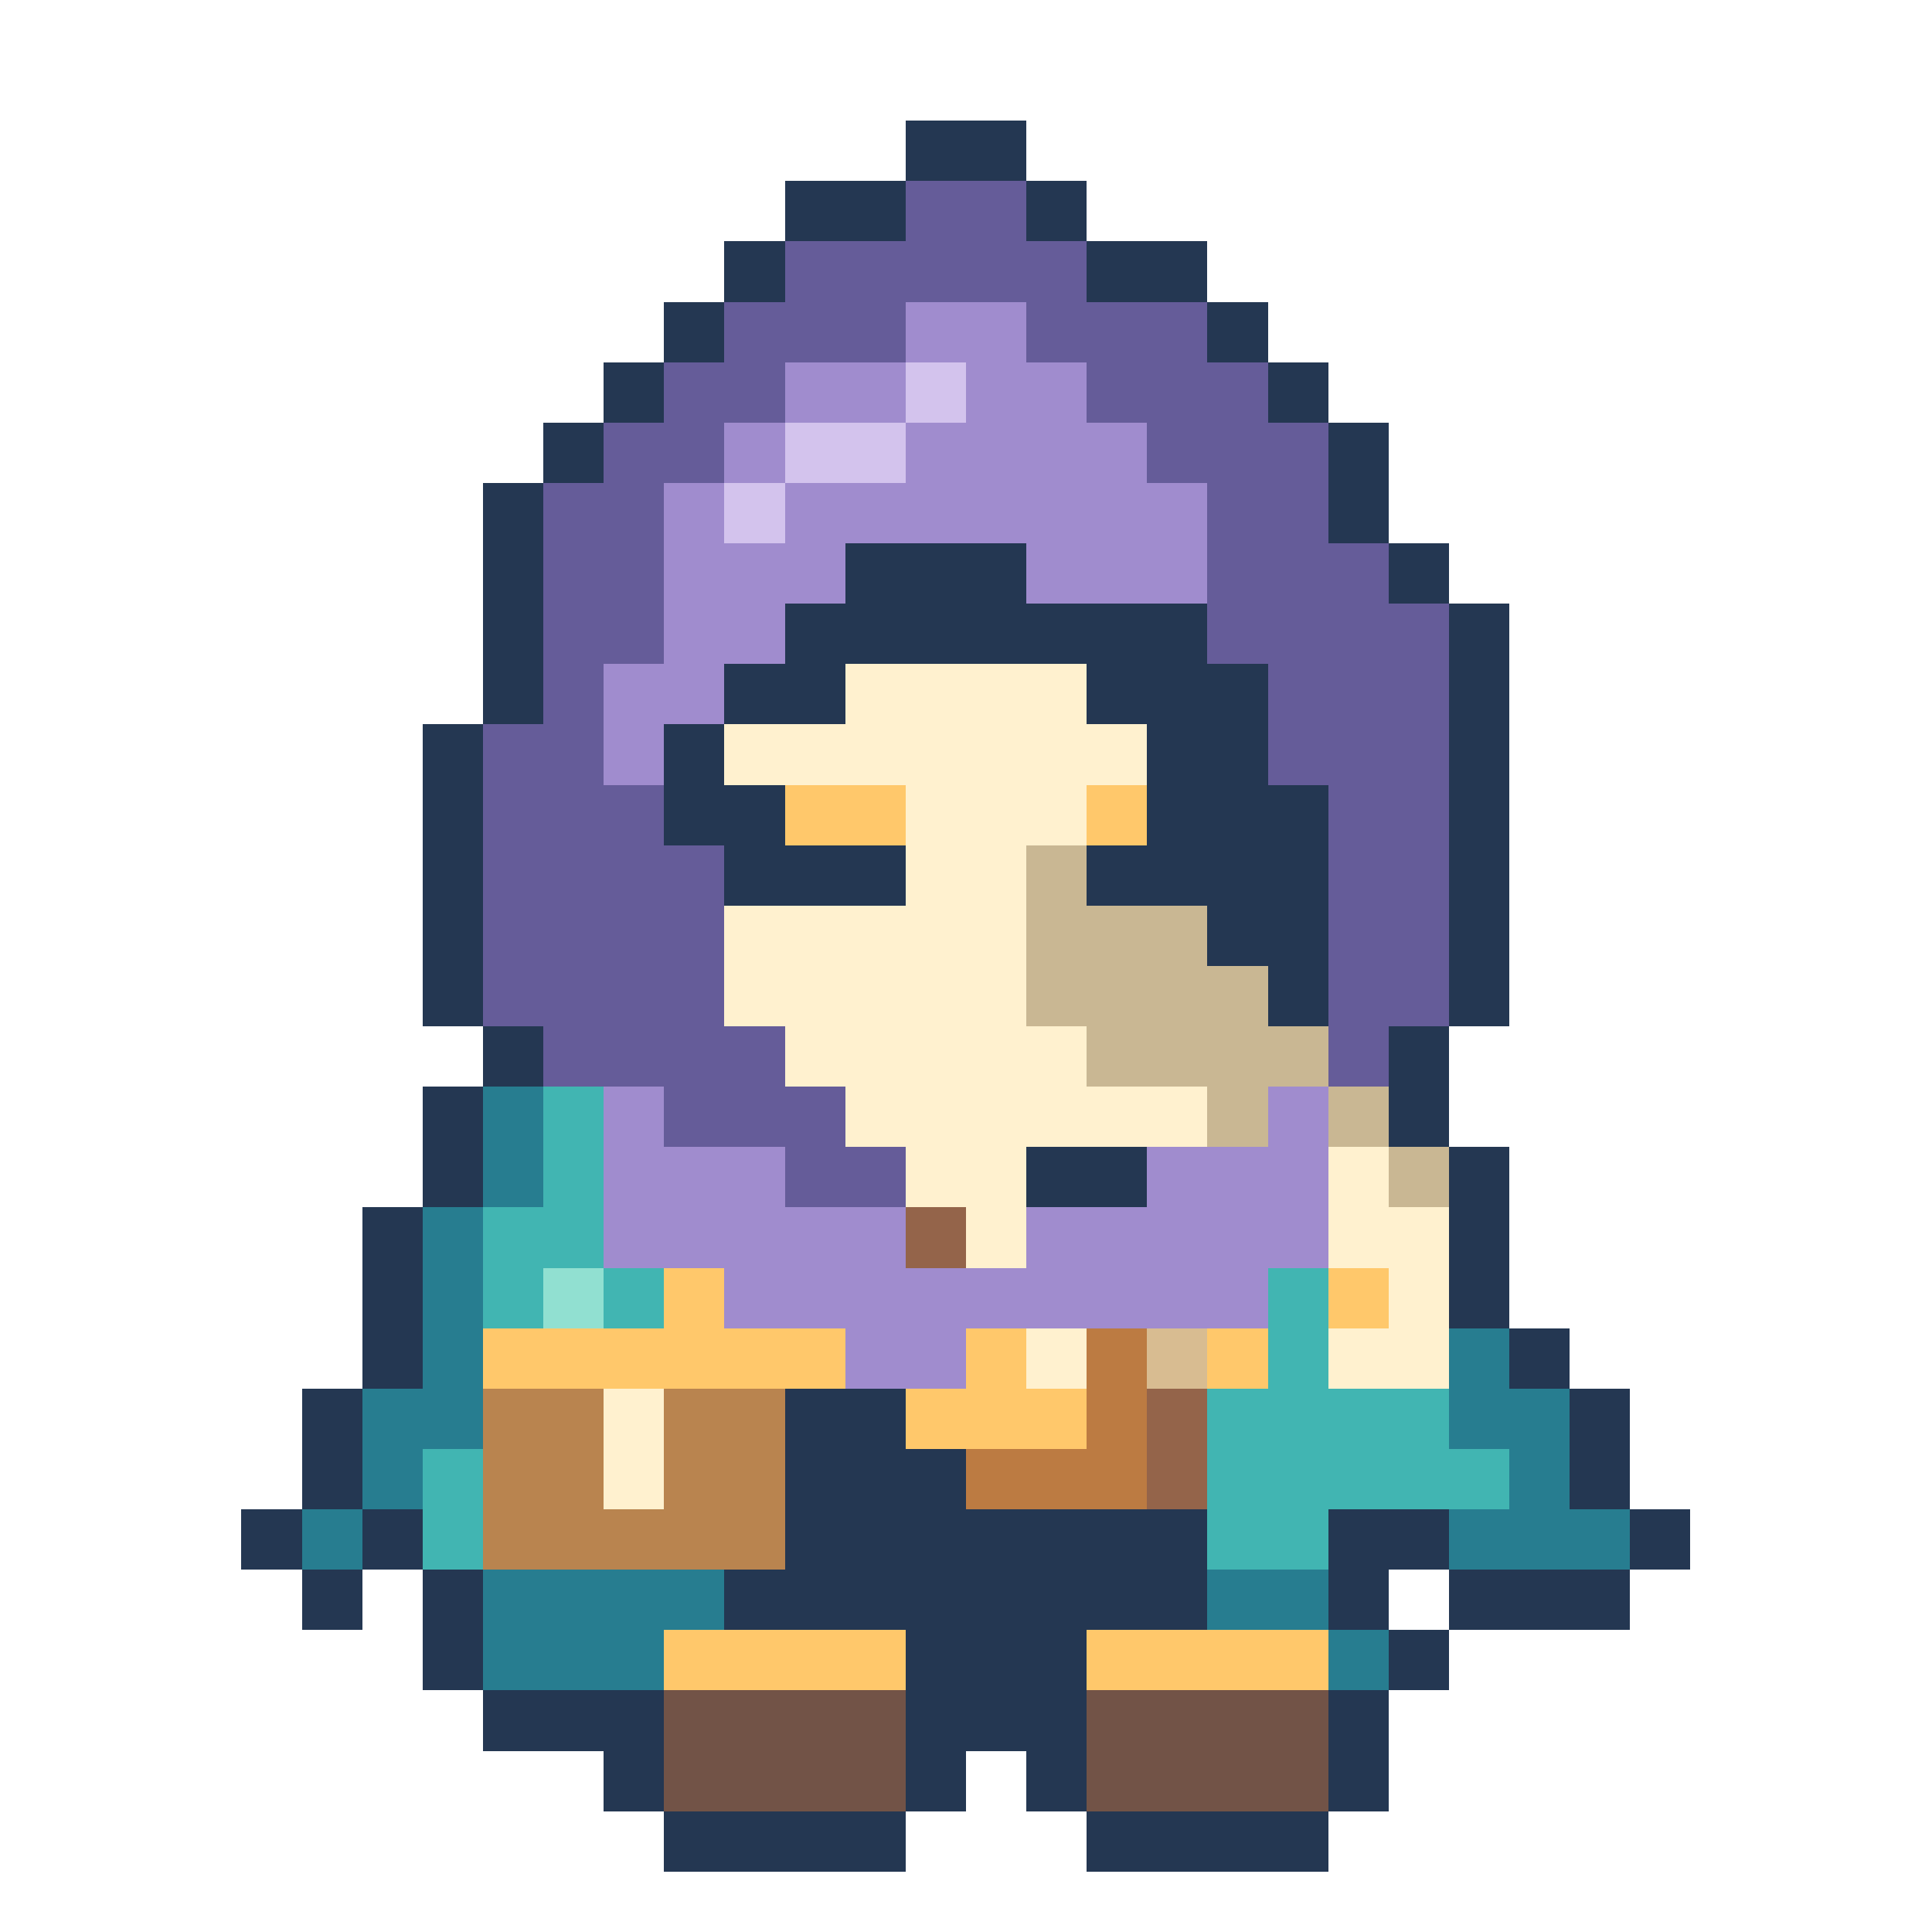
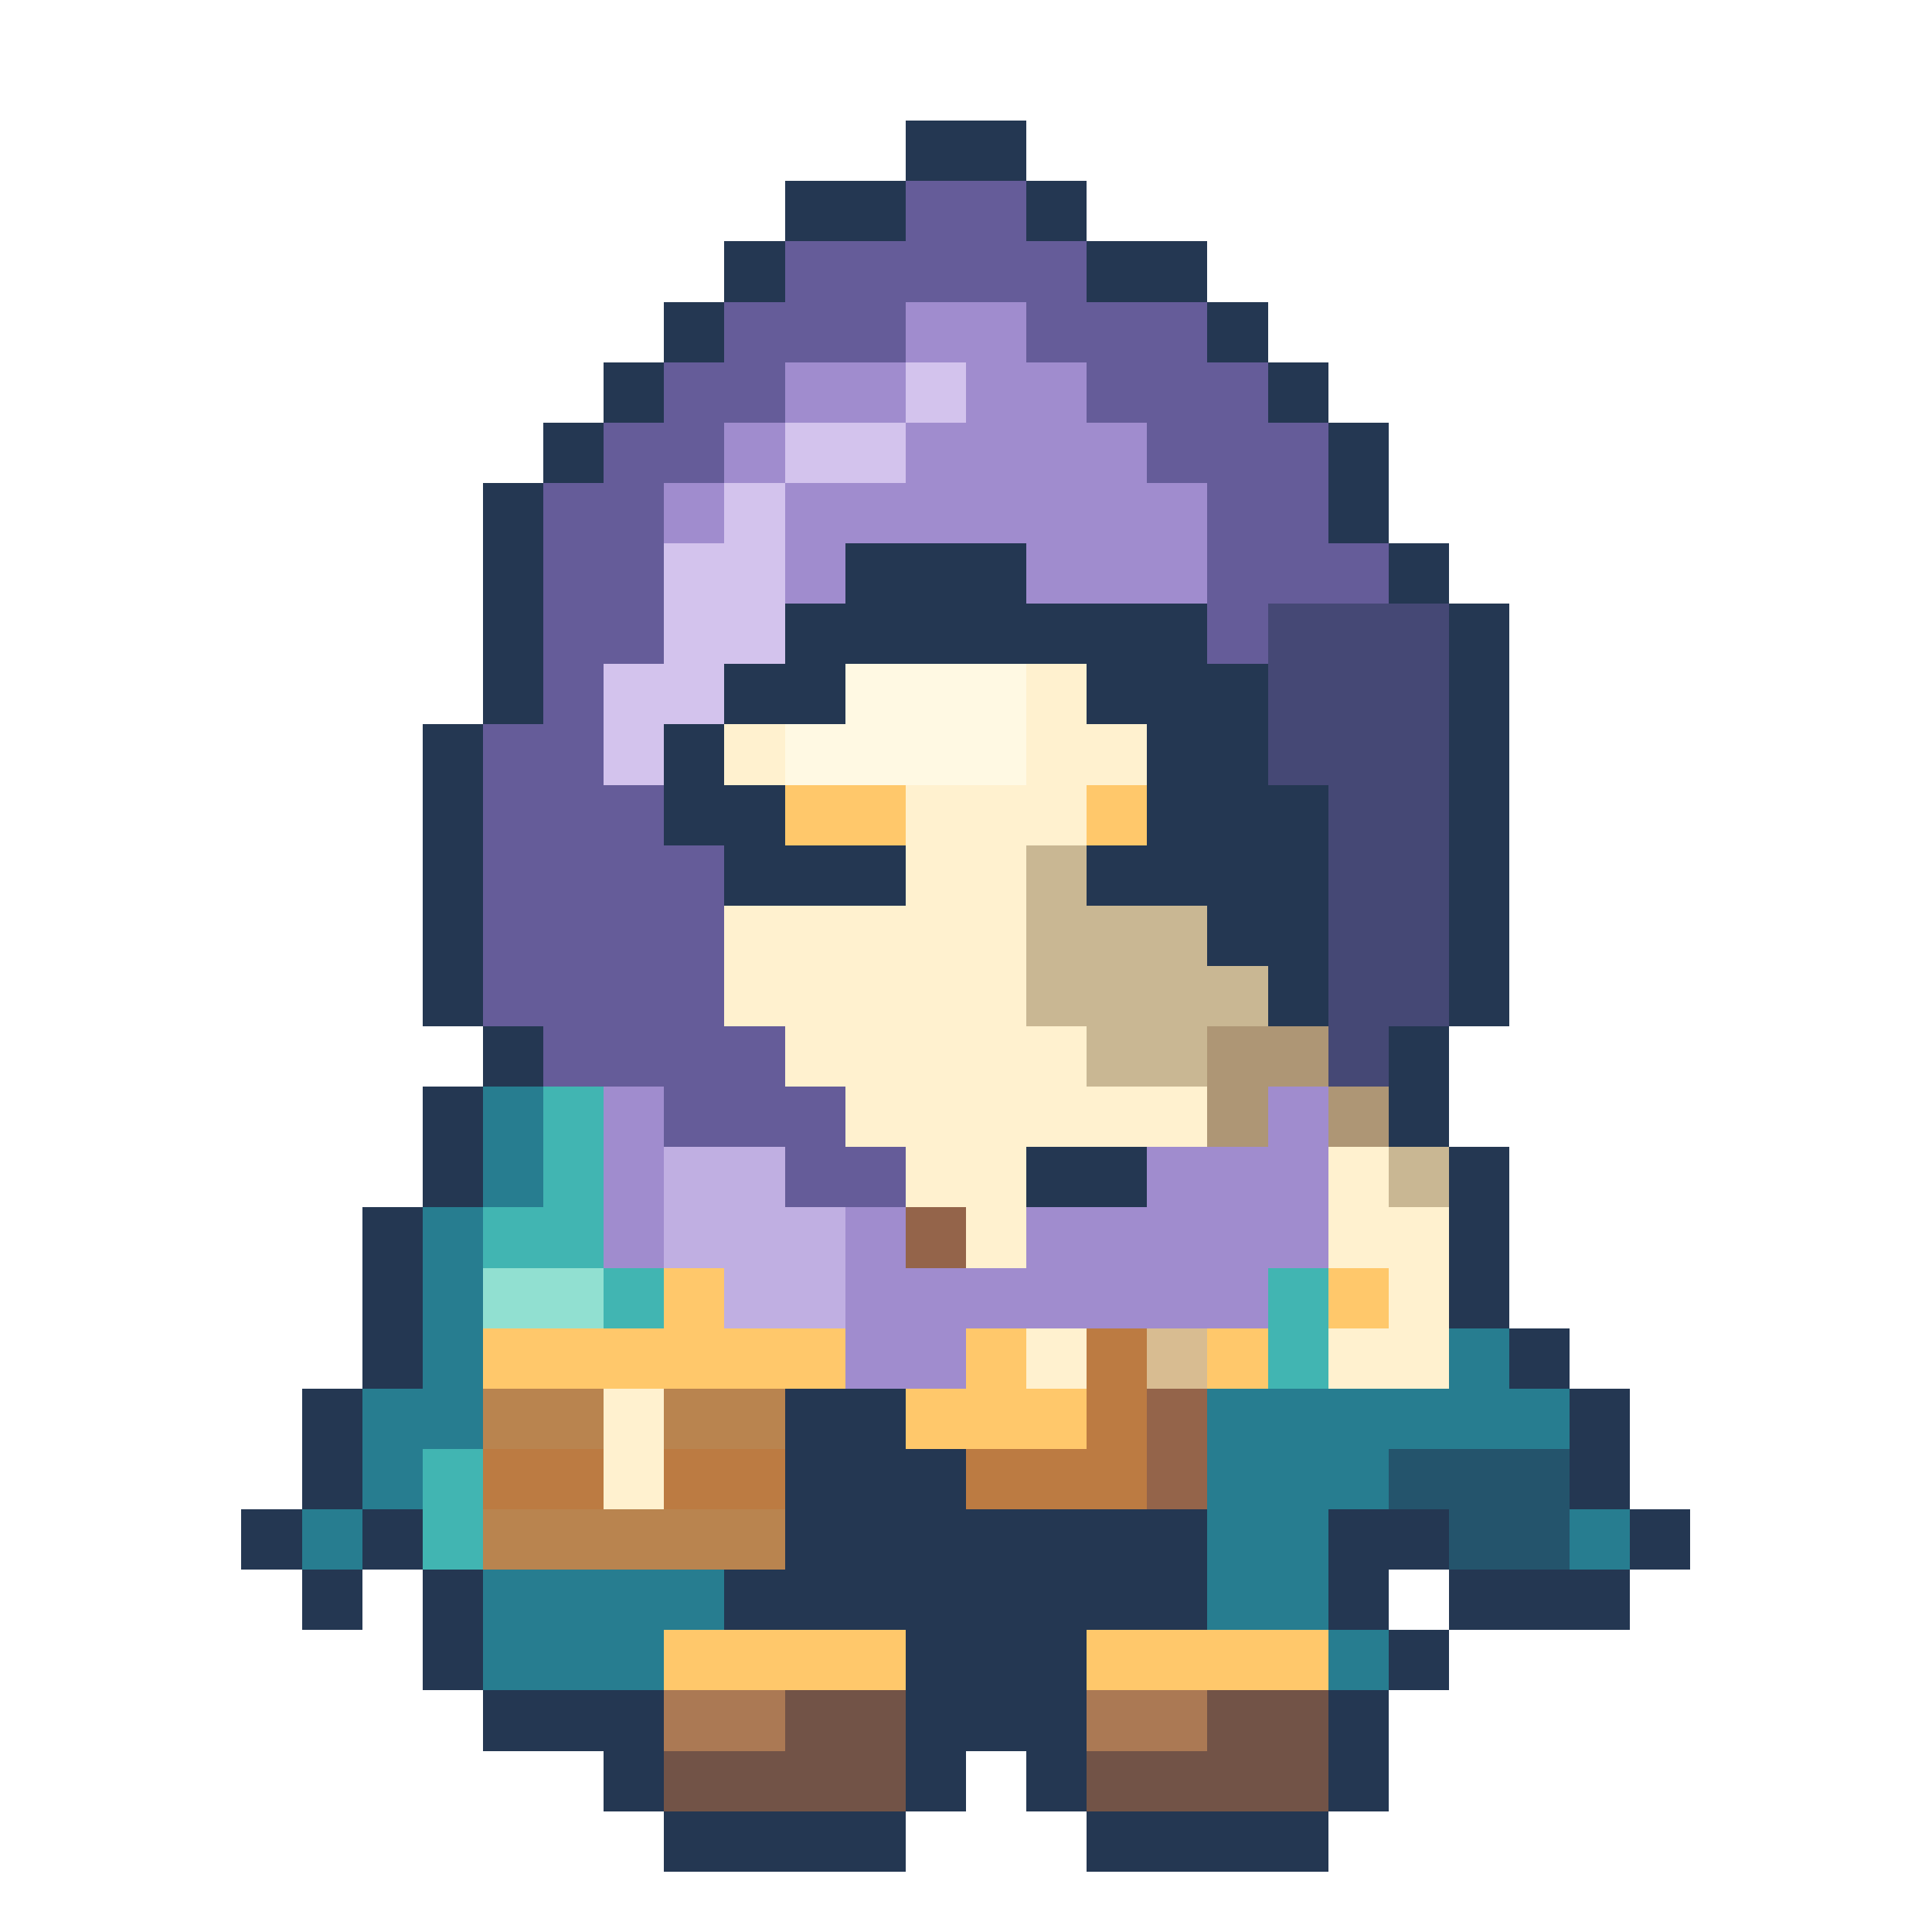
<svg xmlns="http://www.w3.org/2000/svg" width="96" height="96" viewBox="0 0 96 96" shape-rendering="crispEdges">
  <rect x="45" y="6" width="6" height="3" fill="#243752" />
  <rect x="39" y="9" width="6" height="3" fill="#243752" />
  <rect x="45" y="9" width="6" height="3" fill="#655c99" />
  <rect x="51" y="9" width="3" height="3" fill="#243752" />
  <rect x="36" y="12" width="3" height="3" fill="#243752" />
  <rect x="39" y="12" width="15" height="3" fill="#655c99" />
  <rect x="54" y="12" width="6" height="3" fill="#243752" />
  <rect x="33" y="15" width="3" height="3" fill="#243752" />
  <rect x="36" y="15" width="9" height="3" fill="#655c99" />
  <rect x="45" y="15" width="6" height="3" fill="#a08cce" />
  <rect x="51" y="15" width="9" height="3" fill="#655c99" />
  <rect x="60" y="15" width="3" height="3" fill="#243752" />
  <rect x="30" y="18" width="3" height="3" fill="#243752" />
  <rect x="33" y="18" width="6" height="3" fill="#655c99" />
  <rect x="39" y="18" width="6" height="3" fill="#a08cce" />
  <rect x="45" y="18" width="3" height="3" fill="#d3c3ed" />
  <rect x="48" y="18" width="6" height="3" fill="#a08cce" />
  <rect x="54" y="18" width="9" height="3" fill="#655c99" />
  <rect x="63" y="18" width="3" height="3" fill="#243752" />
  <rect x="27" y="21" width="3" height="3" fill="#243752" />
  <rect x="30" y="21" width="6" height="3" fill="#655c99" />
  <rect x="36" y="21" width="3" height="3" fill="#a08cce" />
  <rect x="39" y="21" width="6" height="3" fill="#d3c3ed" />
  <rect x="45" y="21" width="12" height="3" fill="#a08cce" />
  <rect x="57" y="21" width="9" height="3" fill="#655c99" />
  <rect x="66" y="21" width="3" height="3" fill="#243752" />
  <rect x="24" y="24" width="3" height="3" fill="#243752" />
  <rect x="27" y="24" width="6" height="3" fill="#655c99" />
  <rect x="33" y="24" width="3" height="3" fill="#a08cce" />
  <rect x="36" y="24" width="3" height="3" fill="#d3c3ed" />
  <rect x="39" y="24" width="21" height="3" fill="#a08cce" />
  <rect x="60" y="24" width="6" height="3" fill="#655c99" />
  <rect x="66" y="24" width="3" height="3" fill="#243752" />
  <rect x="24" y="27" width="3" height="3" fill="#243752" />
  <rect x="27" y="27" width="6" height="3" fill="#655c99" />
-   <rect x="33" y="27" width="9" height="3" fill="#a08cce" />
+   <rect x="33" y="27" width="6" height="3" fill="#d3c3ed" />
+   <rect x="39" y="27" width="3" height="3" fill="#a08cce" />
  <rect x="42" y="27" width="9" height="3" fill="#243752" />
  <rect x="51" y="27" width="9" height="3" fill="#a08cce" />
  <rect x="60" y="27" width="9" height="3" fill="#655c99" />
  <rect x="69" y="27" width="3" height="3" fill="#243752" />
  <rect x="24" y="30" width="3" height="3" fill="#243752" />
  <rect x="27" y="30" width="6" height="3" fill="#655c99" />
-   <rect x="33" y="30" width="6" height="3" fill="#a08cce" />
+   <rect x="33" y="30" width="6" height="3" fill="#d3c3ed" />
  <rect x="39" y="30" width="21" height="3" fill="#243752" />
-   <rect x="60" y="30" width="12" height="3" fill="#655c99" />
+   <rect x="60" y="30" width="3" height="3" fill="#655c99" />
+   <rect x="63" y="30" width="9" height="3" fill="#454875" />
  <rect x="72" y="30" width="3" height="3" fill="#243752" />
  <rect x="24" y="33" width="3" height="3" fill="#243752" />
  <rect x="27" y="33" width="3" height="3" fill="#655c99" />
-   <rect x="30" y="33" width="6" height="3" fill="#a08cce" />
+   <rect x="30" y="33" width="6" height="3" fill="#d3c3ed" />
  <rect x="36" y="33" width="6" height="3" fill="#243752" />
-   <rect x="42" y="33" width="12" height="3" fill="#fff1cf" />
+   <rect x="42" y="33" width="9" height="3" fill="#fff9e3" />
+   <rect x="51" y="33" width="3" height="3" fill="#fff1cf" />
  <rect x="54" y="33" width="9" height="3" fill="#243752" />
-   <rect x="63" y="33" width="9" height="3" fill="#655c99" />
+   <rect x="63" y="33" width="9" height="3" fill="#454875" />
  <rect x="72" y="33" width="3" height="3" fill="#243752" />
  <rect x="21" y="36" width="3" height="3" fill="#243752" />
  <rect x="24" y="36" width="6" height="3" fill="#655c99" />
-   <rect x="30" y="36" width="3" height="3" fill="#a08cce" />
+   <rect x="30" y="36" width="3" height="3" fill="#d3c3ed" />
  <rect x="33" y="36" width="3" height="3" fill="#243752" />
-   <rect x="36" y="36" width="21" height="3" fill="#fff1cf" />
+   <rect x="36" y="36" width="3" height="3" fill="#fff1cf" />
+   <rect x="39" y="36" width="12" height="3" fill="#fff9e3" />
+   <rect x="51" y="36" width="6" height="3" fill="#fff1cf" />
  <rect x="57" y="36" width="6" height="3" fill="#243752" />
-   <rect x="63" y="36" width="9" height="3" fill="#655c99" />
+   <rect x="63" y="36" width="9" height="3" fill="#454875" />
  <rect x="72" y="36" width="3" height="3" fill="#243752" />
  <rect x="21" y="39" width="3" height="3" fill="#243752" />
  <rect x="24" y="39" width="9" height="3" fill="#655c99" />
  <rect x="33" y="39" width="6" height="3" fill="#243752" />
  <rect x="39" y="39" width="6" height="3" fill="#ffc86b" />
  <rect x="45" y="39" width="9" height="3" fill="#fff1cf" />
  <rect x="54" y="39" width="3" height="3" fill="#ffc86b" />
  <rect x="57" y="39" width="9" height="3" fill="#243752" />
-   <rect x="66" y="39" width="6" height="3" fill="#655c99" />
+   <rect x="66" y="39" width="6" height="3" fill="#454875" />
  <rect x="72" y="39" width="3" height="3" fill="#243752" />
  <rect x="21" y="42" width="3" height="3" fill="#243752" />
  <rect x="24" y="42" width="12" height="3" fill="#655c99" />
  <rect x="36" y="42" width="9" height="3" fill="#243752" />
  <rect x="45" y="42" width="6" height="3" fill="#fff1cf" />
  <rect x="51" y="42" width="3" height="3" fill="#c9b793" />
  <rect x="54" y="42" width="12" height="3" fill="#243752" />
-   <rect x="66" y="42" width="6" height="3" fill="#655c99" />
+   <rect x="66" y="42" width="6" height="3" fill="#454875" />
  <rect x="72" y="42" width="3" height="3" fill="#243752" />
  <rect x="21" y="45" width="3" height="3" fill="#243752" />
  <rect x="24" y="45" width="12" height="3" fill="#655c99" />
  <rect x="36" y="45" width="15" height="3" fill="#fff1cf" />
  <rect x="51" y="45" width="9" height="3" fill="#c9b793" />
  <rect x="60" y="45" width="6" height="3" fill="#243752" />
-   <rect x="66" y="45" width="6" height="3" fill="#655c99" />
+   <rect x="66" y="45" width="6" height="3" fill="#454875" />
  <rect x="72" y="45" width="3" height="3" fill="#243752" />
  <rect x="21" y="48" width="3" height="3" fill="#243752" />
  <rect x="24" y="48" width="12" height="3" fill="#655c99" />
  <rect x="36" y="48" width="15" height="3" fill="#fff1cf" />
  <rect x="51" y="48" width="12" height="3" fill="#c9b793" />
  <rect x="63" y="48" width="3" height="3" fill="#243752" />
-   <rect x="66" y="48" width="6" height="3" fill="#655c99" />
+   <rect x="66" y="48" width="6" height="3" fill="#454875" />
  <rect x="72" y="48" width="3" height="3" fill="#243752" />
  <rect x="24" y="51" width="3" height="3" fill="#243752" />
  <rect x="27" y="51" width="12" height="3" fill="#655c99" />
  <rect x="39" y="51" width="15" height="3" fill="#fff1cf" />
-   <rect x="54" y="51" width="12" height="3" fill="#c9b793" />
-   <rect x="66" y="51" width="3" height="3" fill="#655c99" />
+   <rect x="54" y="51" width="6" height="3" fill="#c9b793" />
+   <rect x="60" y="51" width="6" height="3" fill="#ae9675" />
+   <rect x="66" y="51" width="3" height="3" fill="#454875" />
  <rect x="69" y="51" width="3" height="3" fill="#243752" />
  <rect x="21" y="54" width="3" height="3" fill="#243752" />
  <rect x="24" y="54" width="3" height="3" fill="#277d90" />
  <rect x="27" y="54" width="3" height="3" fill="#41b5b2" />
  <rect x="30" y="54" width="3" height="3" fill="#a08cce" />
  <rect x="33" y="54" width="9" height="3" fill="#655c99" />
  <rect x="42" y="54" width="18" height="3" fill="#fff1cf" />
-   <rect x="60" y="54" width="3" height="3" fill="#c9b793" />
+   <rect x="60" y="54" width="3" height="3" fill="#ae9675" />
  <rect x="63" y="54" width="3" height="3" fill="#a08cce" />
-   <rect x="66" y="54" width="3" height="3" fill="#c9b793" />
+   <rect x="66" y="54" width="3" height="3" fill="#ae9675" />
  <rect x="69" y="54" width="3" height="3" fill="#243752" />
  <rect x="21" y="57" width="3" height="3" fill="#243752" />
  <rect x="24" y="57" width="3" height="3" fill="#277d90" />
  <rect x="27" y="57" width="3" height="3" fill="#41b5b2" />
-   <rect x="30" y="57" width="9" height="3" fill="#a08cce" />
+   <rect x="30" y="57" width="3" height="3" fill="#a08cce" />
+   <rect x="33" y="57" width="6" height="3" fill="#c0afe2" />
  <rect x="39" y="57" width="6" height="3" fill="#655c99" />
  <rect x="45" y="57" width="6" height="3" fill="#fff1cf" />
  <rect x="51" y="57" width="6" height="3" fill="#243752" />
  <rect x="57" y="57" width="9" height="3" fill="#a08cce" />
  <rect x="66" y="57" width="3" height="3" fill="#fff1cf" />
  <rect x="69" y="57" width="3" height="3" fill="#c9b793" />
  <rect x="72" y="57" width="3" height="3" fill="#243752" />
  <rect x="18" y="60" width="3" height="3" fill="#243752" />
  <rect x="21" y="60" width="3" height="3" fill="#277d90" />
  <rect x="24" y="60" width="6" height="3" fill="#41b5b2" />
-   <rect x="30" y="60" width="15" height="3" fill="#a08cce" />
+   <rect x="30" y="60" width="3" height="3" fill="#a08cce" />
+   <rect x="33" y="60" width="9" height="3" fill="#c0afe2" />
+   <rect x="42" y="60" width="3" height="3" fill="#a08cce" />
  <rect x="45" y="60" width="3" height="3" fill="#94644a" />
  <rect x="48" y="60" width="3" height="3" fill="#fff1cf" />
  <rect x="51" y="60" width="15" height="3" fill="#a08cce" />
  <rect x="66" y="60" width="6" height="3" fill="#fff1cf" />
  <rect x="72" y="60" width="3" height="3" fill="#243752" />
  <rect x="18" y="63" width="3" height="3" fill="#243752" />
  <rect x="21" y="63" width="3" height="3" fill="#277d90" />
-   <rect x="24" y="63" width="3" height="3" fill="#41b5b2" />
-   <rect x="27" y="63" width="3" height="3" fill="#91e0d1" />
+   <rect x="24" y="63" width="6" height="3" fill="#91e0d1" />
  <rect x="30" y="63" width="3" height="3" fill="#41b5b2" />
  <rect x="33" y="63" width="3" height="3" fill="#ffc86b" />
-   <rect x="36" y="63" width="27" height="3" fill="#a08cce" />
+   <rect x="36" y="63" width="6" height="3" fill="#c0afe2" />
+   <rect x="42" y="63" width="21" height="3" fill="#a08cce" />
  <rect x="63" y="63" width="3" height="3" fill="#41b5b2" />
  <rect x="66" y="63" width="3" height="3" fill="#ffc86b" />
  <rect x="69" y="63" width="3" height="3" fill="#fff1cf" />
  <rect x="72" y="63" width="3" height="3" fill="#243752" />
  <rect x="18" y="66" width="3" height="3" fill="#243752" />
  <rect x="21" y="66" width="3" height="3" fill="#277d90" />
  <rect x="24" y="66" width="18" height="3" fill="#ffc86b" />
  <rect x="42" y="66" width="6" height="3" fill="#a08cce" />
  <rect x="48" y="66" width="3" height="3" fill="#ffc86b" />
  <rect x="51" y="66" width="3" height="3" fill="#fff1cf" />
  <rect x="54" y="66" width="3" height="3" fill="#bc7b42" />
  <rect x="57" y="66" width="3" height="3" fill="#d8bc91" />
  <rect x="60" y="66" width="3" height="3" fill="#ffc86b" />
  <rect x="63" y="66" width="3" height="3" fill="#41b5b2" />
  <rect x="66" y="66" width="6" height="3" fill="#fff1cf" />
  <rect x="72" y="66" width="3" height="3" fill="#277d90" />
  <rect x="75" y="66" width="3" height="3" fill="#243752" />
  <rect x="15" y="69" width="3" height="3" fill="#243752" />
  <rect x="18" y="69" width="6" height="3" fill="#277d90" />
  <rect x="24" y="69" width="6" height="3" fill="#b9844f" />
  <rect x="30" y="69" width="3" height="3" fill="#fff1cf" />
  <rect x="33" y="69" width="6" height="3" fill="#b9844f" />
  <rect x="39" y="69" width="6" height="3" fill="#243752" />
  <rect x="45" y="69" width="9" height="3" fill="#ffc86b" />
  <rect x="54" y="69" width="3" height="3" fill="#bc7b42" />
  <rect x="57" y="69" width="3" height="3" fill="#94644a" />
-   <rect x="60" y="69" width="12" height="3" fill="#41b5b2" />
-   <rect x="72" y="69" width="6" height="3" fill="#277d90" />
+   <rect x="60" y="69" width="18" height="3" fill="#277d90" />
  <rect x="78" y="69" width="3" height="3" fill="#243752" />
  <rect x="15" y="72" width="3" height="3" fill="#243752" />
  <rect x="18" y="72" width="3" height="3" fill="#277d90" />
  <rect x="21" y="72" width="3" height="3" fill="#41b5b2" />
-   <rect x="24" y="72" width="6" height="3" fill="#b9844f" />
+   <rect x="24" y="72" width="6" height="3" fill="#bc7b42" />
  <rect x="30" y="72" width="3" height="3" fill="#fff1cf" />
-   <rect x="33" y="72" width="6" height="3" fill="#b9844f" />
+   <rect x="33" y="72" width="6" height="3" fill="#bc7b42" />
  <rect x="39" y="72" width="9" height="3" fill="#243752" />
  <rect x="48" y="72" width="9" height="3" fill="#bc7b42" />
  <rect x="57" y="72" width="3" height="3" fill="#94644a" />
-   <rect x="60" y="72" width="15" height="3" fill="#41b5b2" />
-   <rect x="75" y="72" width="3" height="3" fill="#277d90" />
+   <rect x="60" y="72" width="9" height="3" fill="#277d90" />
+   <rect x="69" y="72" width="9" height="3" fill="#24546c" />
  <rect x="78" y="72" width="3" height="3" fill="#243752" />
  <rect x="12" y="75" width="3" height="3" fill="#243752" />
  <rect x="15" y="75" width="3" height="3" fill="#277d90" />
  <rect x="18" y="75" width="3" height="3" fill="#243752" />
  <rect x="21" y="75" width="3" height="3" fill="#41b5b2" />
  <rect x="24" y="75" width="15" height="3" fill="#b9844f" />
  <rect x="39" y="75" width="21" height="3" fill="#243752" />
-   <rect x="60" y="75" width="6" height="3" fill="#41b5b2" />
+   <rect x="60" y="75" width="6" height="3" fill="#277d90" />
  <rect x="66" y="75" width="6" height="3" fill="#243752" />
-   <rect x="72" y="75" width="9" height="3" fill="#277d90" />
+   <rect x="72" y="75" width="6" height="3" fill="#24546c" />
+   <rect x="78" y="75" width="3" height="3" fill="#277d90" />
  <rect x="81" y="75" width="3" height="3" fill="#243752" />
  <rect x="15" y="78" width="3" height="3" fill="#243752" />
  <rect x="21" y="78" width="3" height="3" fill="#243752" />
  <rect x="24" y="78" width="12" height="3" fill="#277d90" />
  <rect x="36" y="78" width="24" height="3" fill="#243752" />
  <rect x="60" y="78" width="6" height="3" fill="#277d90" />
  <rect x="66" y="78" width="3" height="3" fill="#243752" />
  <rect x="72" y="78" width="9" height="3" fill="#243752" />
  <rect x="21" y="81" width="3" height="3" fill="#243752" />
  <rect x="24" y="81" width="9" height="3" fill="#277d90" />
  <rect x="33" y="81" width="12" height="3" fill="#ffc86b" />
  <rect x="45" y="81" width="9" height="3" fill="#243752" />
  <rect x="54" y="81" width="12" height="3" fill="#ffc86b" />
  <rect x="66" y="81" width="3" height="3" fill="#277d90" />
  <rect x="69" y="81" width="3" height="3" fill="#243752" />
  <rect x="24" y="84" width="9" height="3" fill="#243752" />
-   <rect x="33" y="84" width="12" height="3" fill="#725347" />
+   <rect x="33" y="84" width="6" height="3" fill="#ab7954" />
+   <rect x="39" y="84" width="6" height="3" fill="#725347" />
  <rect x="45" y="84" width="9" height="3" fill="#243752" />
-   <rect x="54" y="84" width="12" height="3" fill="#725347" />
+   <rect x="54" y="84" width="6" height="3" fill="#ab7954" />
+   <rect x="60" y="84" width="6" height="3" fill="#725347" />
  <rect x="66" y="84" width="3" height="3" fill="#243752" />
  <rect x="30" y="87" width="3" height="3" fill="#243752" />
  <rect x="33" y="87" width="12" height="3" fill="#725347" />
  <rect x="45" y="87" width="3" height="3" fill="#243752" />
  <rect x="51" y="87" width="3" height="3" fill="#243752" />
  <rect x="54" y="87" width="12" height="3" fill="#725347" />
  <rect x="66" y="87" width="3" height="3" fill="#243752" />
  <rect x="33" y="90" width="12" height="3" fill="#243752" />
  <rect x="54" y="90" width="12" height="3" fill="#243752" />
</svg>
